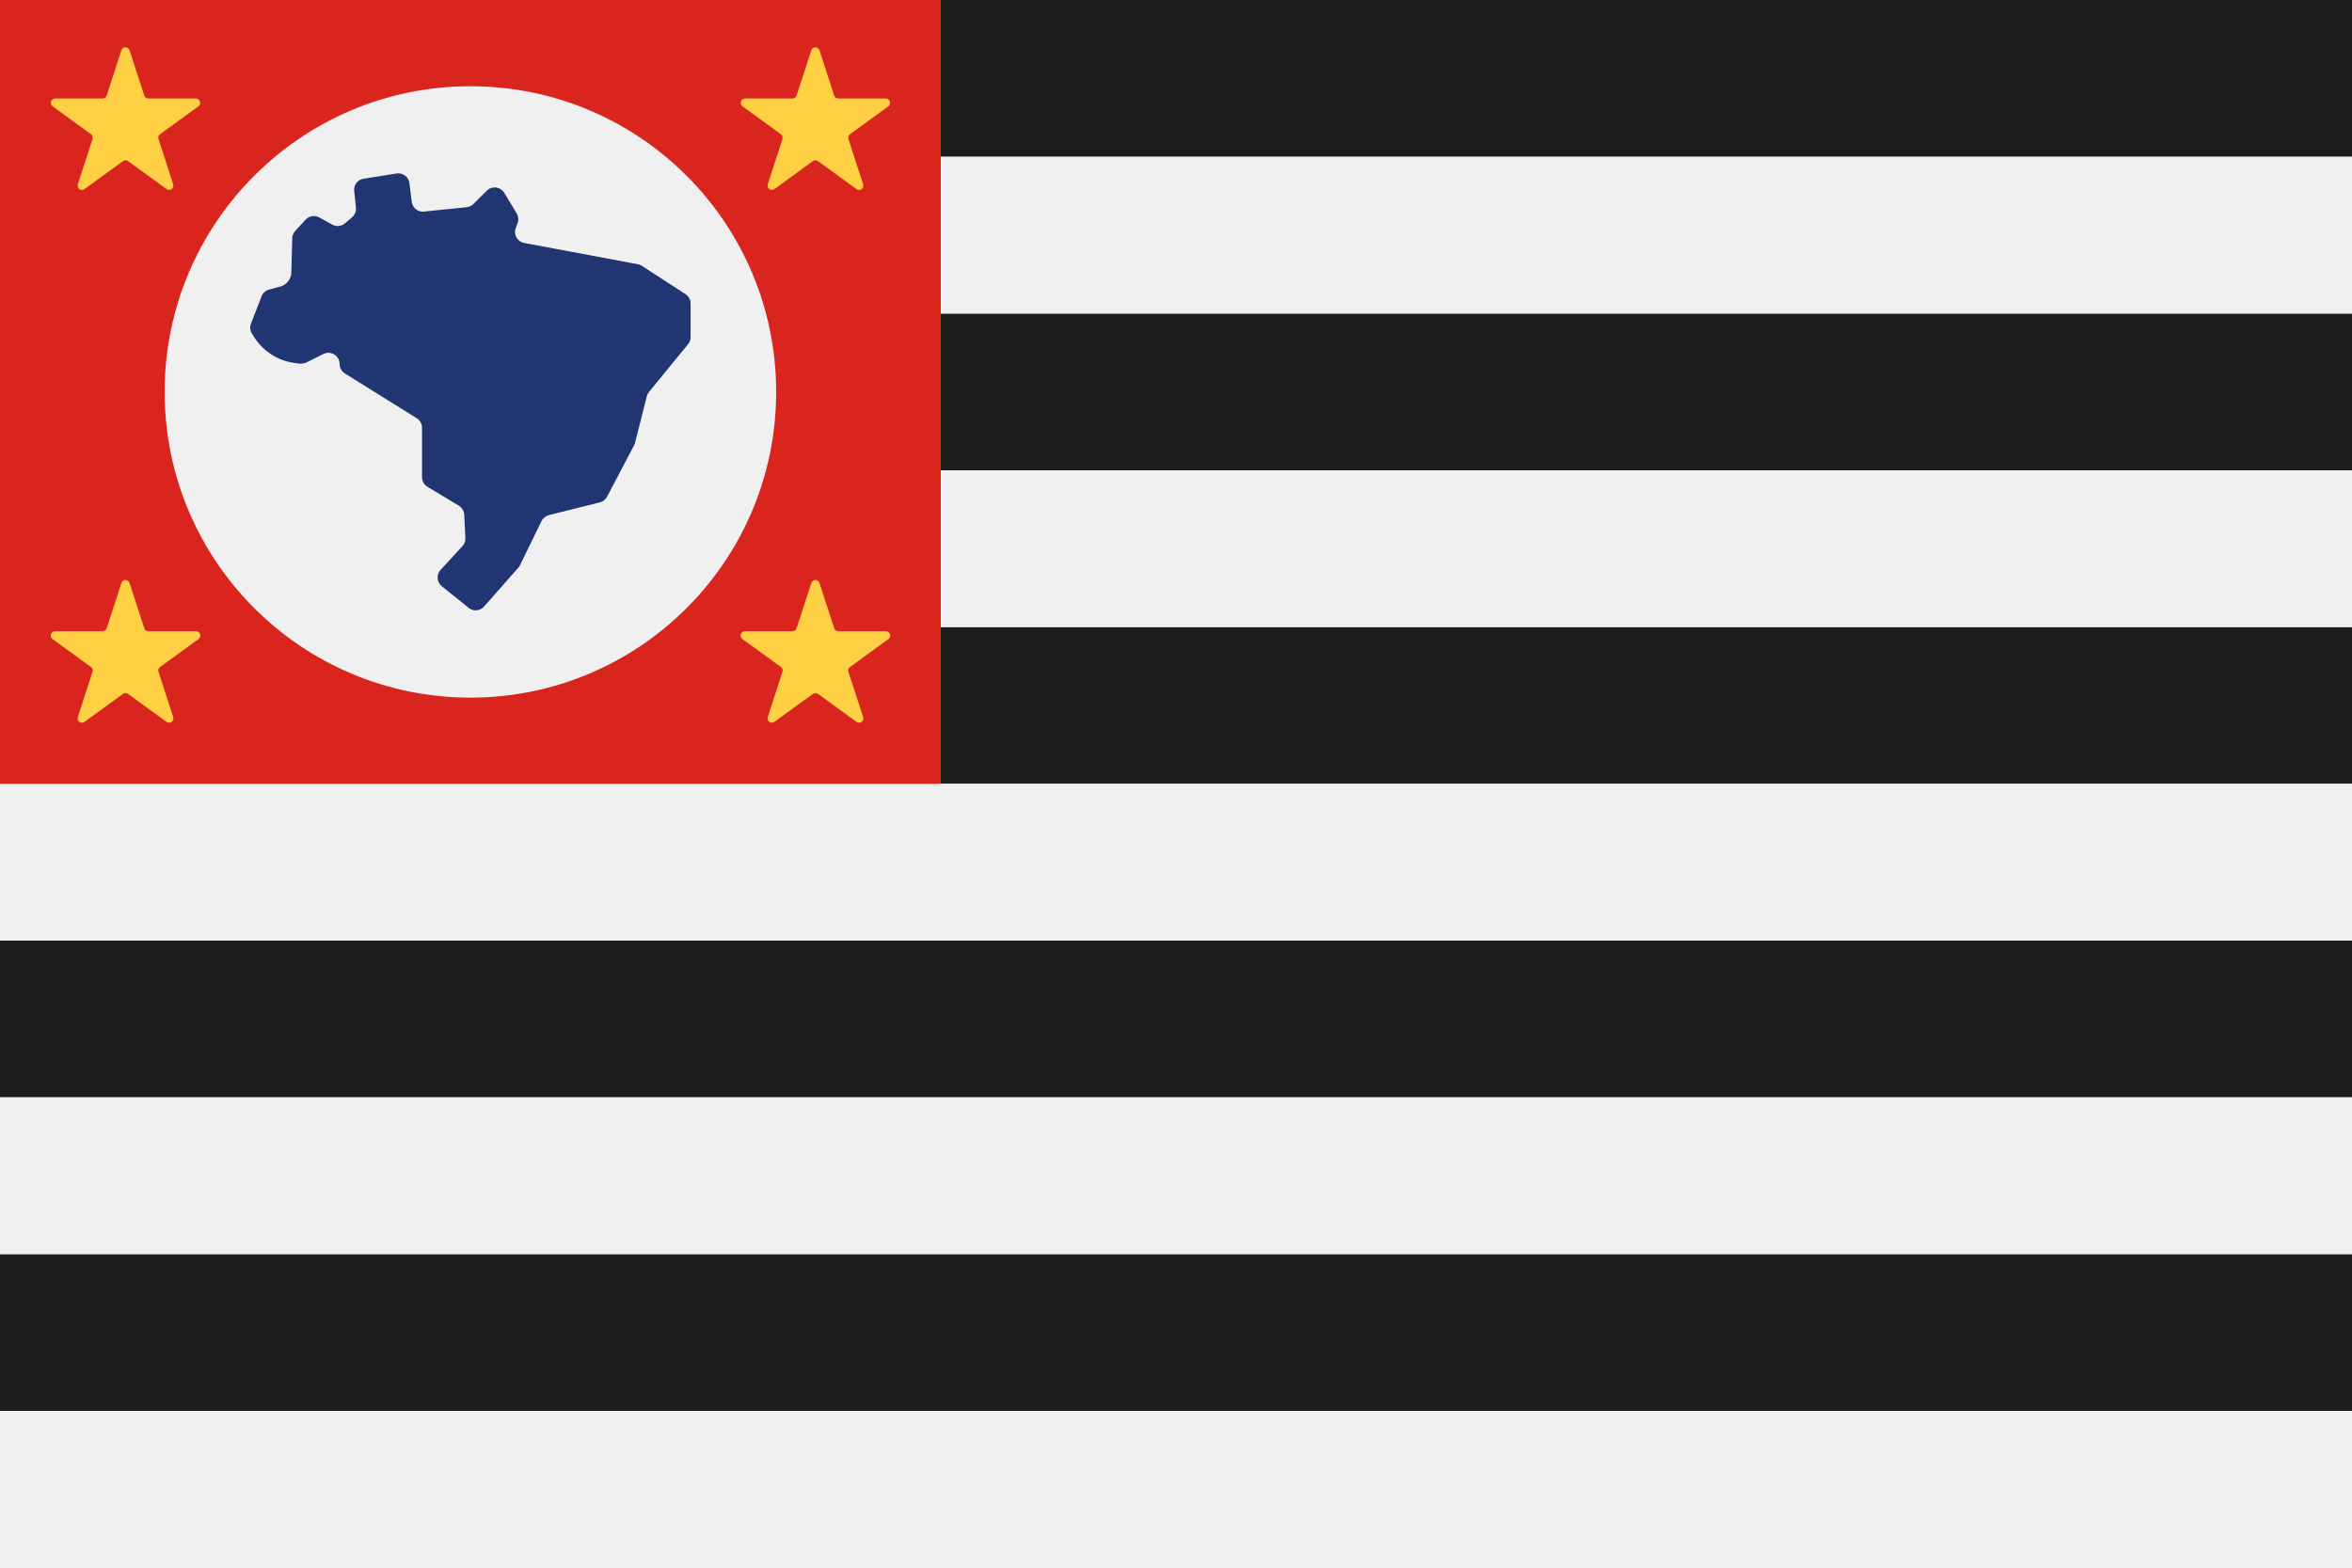
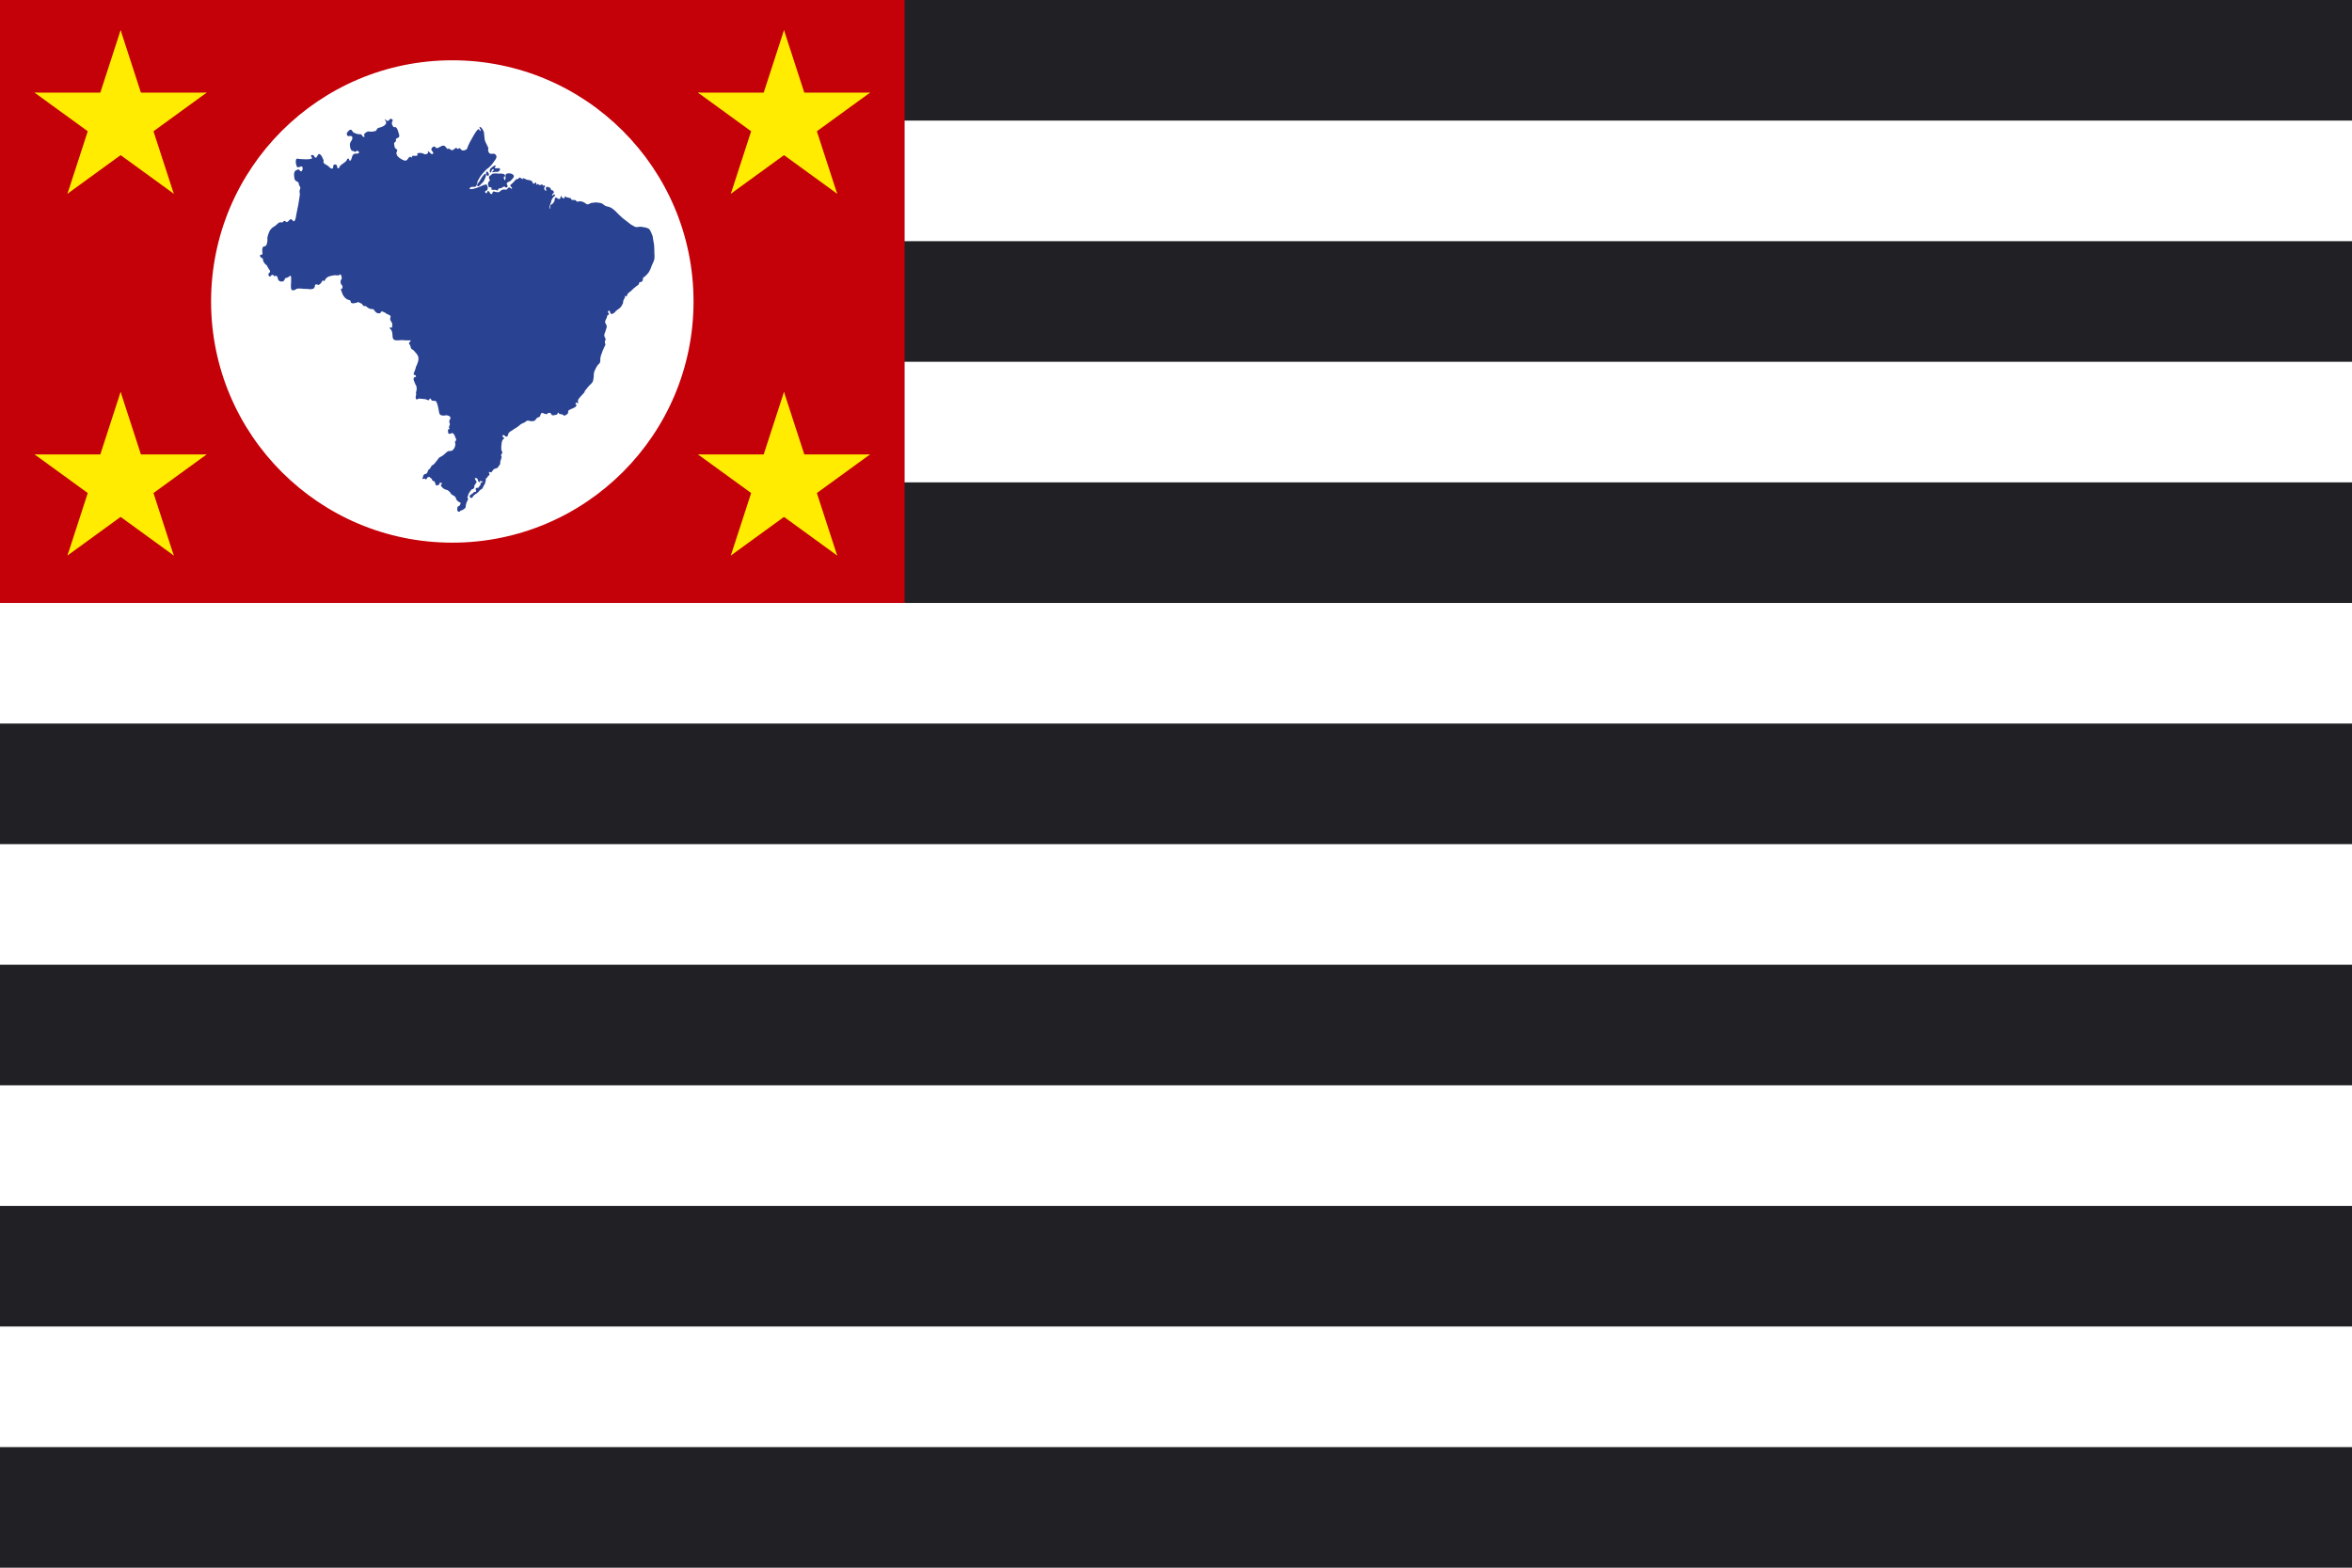
- <svg xmlns="http://www.w3.org/2000/svg" id="full" viewBox="0 0 300 200">
+ <svg xmlns="http://www.w3.org/2000/svg" xmlns:xlink="http://www.w3.org/1999/xlink" width="780" height="520" viewBox="0 0 1950 1300">
  <defs>
-     <style>.cls-1{fill:#1d1d1b;}.cls-2{fill:#f0f0f0;}.cls-3{fill:#d9251d;}.cls-4{fill:#ffcf44;}.cls-5{fill:none;}.cls-6{fill:#213572;}</style>
+     <g id="star" transform="scale(75)">
+       <g id="cone">
+         <polygon id="triangle" fill="#FFEC00" points="0,0 0,1 .5,1" transform="translate(0,-1) rotate(18)" />
+         <use xlink:href="#triangle" transform="scale(-1,1)" />
+       </g>
+       <g id="cone2">
+         <use xlink:href="#cone" transform="rotate(72)" />
+         <use xlink:href="#cone" transform="rotate(216)" />
+       </g>
+       <use xlink:href="#cone2" transform="rotate(72)" />
+     </g>
  </defs>
-   <rect class="cls-1" x="120" width="180" height="20" />
-   <rect class="cls-1" x="120" y="40" width="180" height="20" />
-   <rect class="cls-1" x="120" y="80" width="180" height="20" />
-   <rect class="cls-1" y="120" width="300" height="20" />
-   <rect class="cls-1" y="160" width="300" height="20" />
-   <rect class="cls-2" y="100" width="300" height="20" />
-   <rect class="cls-2" x="120" y="60" width="180" height="20" />
-   <rect class="cls-2" x="120" y="20" width="180" height="20" />
-   <rect class="cls-2" y="140" width="300" height="20" />
-   <rect class="cls-2" y="180" width="300" height="20" />
-   <rect class="cls-3" width="120" height="100" />
-   <circle class="cls-2" cx="60" cy="50" r="39" />
-   <path class="cls-4" d="M16.51,6.37l1.89,5.81a.55.55,0,0,0,.53.38H25a.56.56,0,0,1,.32,1l-4.9,3.56a.54.54,0,0,0-.2.62l1.87,5.76a.55.55,0,0,1-.85.62l-4.9-3.56a.57.57,0,0,0-.66,0l-4.9,3.56a.55.55,0,0,1-.85-.62l1.87-5.76a.55.55,0,0,0-.2-.62l-4.9-3.56a.56.56,0,0,1,.32-1h6.06a.55.55,0,0,0,.53-.38l1.89-5.81a.54.54,0,0,1,1,0" />
-   <circle class="cls-5" cx="16" cy="16.04" r="10" />
-   <path class="cls-4" d="M104.51,6.37l1.89,5.81a.55.55,0,0,0,.53.38H113a.56.56,0,0,1,.32,1l-4.9,3.56a.54.54,0,0,0-.2.62l1.87,5.76a.55.55,0,0,1-.85.62l-4.9-3.56a.57.57,0,0,0-.66,0l-4.9,3.56a.55.55,0,0,1-.85-.62l1.87-5.76a.55.55,0,0,0-.2-.62l-4.9-3.56a.56.56,0,0,1,.32-1h6.06a.55.55,0,0,0,.53-.38l1.89-5.81a.54.54,0,0,1,1,0" />
-   <circle class="cls-5" cx="104" cy="16.04" r="10" />
-   <path class="cls-4" d="M16.51,74.33l1.89,5.81a.56.56,0,0,0,.53.39H25a.55.55,0,0,1,.32,1l-4.9,3.56a.54.54,0,0,0-.2.62l1.87,5.76a.55.55,0,0,1-.85.62l-4.9-3.56a.57.57,0,0,0-.66,0l-4.9,3.56a.55.55,0,0,1-.85-.62l1.87-5.76a.55.55,0,0,0-.2-.62l-4.9-3.56a.55.55,0,0,1,.32-1h6.06a.56.56,0,0,0,.53-.39l1.89-5.81a.54.54,0,0,1,1,0" />
-   <circle class="cls-5" cx="16" cy="84" r="10" />
-   <path class="cls-4" d="M104.51,74.33l1.89,5.81a.56.56,0,0,0,.53.39H113a.55.55,0,0,1,.32,1l-4.9,3.56a.54.54,0,0,0-.2.62l1.87,5.76a.55.55,0,0,1-.85.62l-4.9-3.56a.57.57,0,0,0-.66,0l-4.9,3.56a.55.55,0,0,1-.85-.62l1.87-5.76a.55.55,0,0,0-.2-.62l-4.9-3.56a.55.55,0,0,1,.32-1h6.06a.56.56,0,0,0,.53-.39l1.89-5.81a.54.54,0,0,1,1,0" />
-   <circle class="cls-5" cx="104" cy="84" r="10" />
-   <path class="cls-6" d="M66.17,72.36l-4.41,5a1.42,1.42,0,0,1-2,.17l-3.41-2.74a1.43,1.43,0,0,1-.17-2.07L59,69.66a1.46,1.46,0,0,0,.36-1l-.15-3a1.42,1.42,0,0,0-.69-1.15l-4-2.41a1.42,1.42,0,0,1-.69-1.22V54.58a1.43,1.43,0,0,0-.67-1.22L44,47.65a1.44,1.44,0,0,1-.68-1.22h0a1.43,1.43,0,0,0-2.07-1.27L39,46.28a2,2,0,0,1-1.15.06,7.27,7.27,0,0,1-5.66-3.71A1.42,1.42,0,0,1,32,41.32l1.36-3.52a1.44,1.44,0,0,1,1-.87l1.55-.42A2,2,0,0,0,37.15,35l.13-4.66a1.42,1.42,0,0,1,.39-.89L39,28a1.44,1.44,0,0,1,1.72-.26l1.62.89A1.42,1.42,0,0,0,44,28.49l.9-.76a1.46,1.46,0,0,0,.5-1.24l-.22-2.14a1.42,1.42,0,0,1,1.2-1.55l4.2-.67a1.42,1.42,0,0,1,1.64,1.23l.3,2.38A1.42,1.42,0,0,0,54,27l5.54-.57a1.43,1.43,0,0,0,.86-.42l1.68-1.68a1.44,1.44,0,0,1,2.24.27l1.58,2.62a1.45,1.45,0,0,1,.12,1.25l-.25.66A1.42,1.42,0,0,0,66.88,31l14.58,2.73A1.53,1.53,0,0,1,82,34l5.44,3.53a1.41,1.41,0,0,1,.65,1.2v4.26a1.44,1.44,0,0,1-.32.91l-5,6.12a1.42,1.42,0,0,0-.28.58L81,56.5a1.51,1.51,0,0,1-.13.33l-3.44,6.54a1.42,1.42,0,0,1-.92.72L70,65.72a1.44,1.44,0,0,0-.94.78L66.38,72A1.11,1.11,0,0,1,66.17,72.36Z" />
+   <rect fill="#FFF" width="1950" height="1300" />
+   <line x1="975" x2="975" y2="1300" style="stroke:#212125;stroke-dasharray:100,100;stroke-width:1950;" />
+   <path fill="#FFF" d="M0 0 765 510H0z" />
+   <rect fill="#C40008" width="750" height="500" />
+   <use xlink:href="#star" x="100" y="100" />
+   <use xlink:href="#star" x="100" y="400" />
+   <use xlink:href="#star" x="650" y="100" />
+   <use xlink:href="#star" x="650" y="400" />
+   <circle fill="#FFF" cx="375" cy="250" r="200" />
+   <path id="map" fill="#294292" transform="translate(375,250) scale(0.232)" d="M-672,-138c2,4,6,6,9,9,2,3,4,7,6,11s6,7,6,11c0,3-5,5-6,8,0,2,0,4,1,7l3,3c4,0,5-4,8-6h5c2,1,2,5,4,5,1,1,3-3,5-2,2,0,4,1,5,3,3,4,2,9,5,13,2,3,6,4,10,5,3,0,7-1,9-3,3-3,3-7,5-9s5-1,7-2,4-3,7-4c1-1,4-4,5-3,3,4,2,9,2,13,1,12-3,25,1,36,1,4,7,3,11,2s7-5,11-5c5-1,10,0,14,0,6,1,13,1,19,1,7,1,14,2,21,0,3,0,6-4,7-7,2-2,0-6,2-8,1-1,5-1,7-1s3,3,4,2c4-1,7-4,9-6,3-3,4-8,7-10,2-1,4,3,5,2,3-2,4-6,6-9,3-3,7-6,10-7,5-2,11-3,16-4,3,0,5-1,8-1s6,1,9,1c2,0,4-2,6-2,1-1,3-3,4-1,3,3,4,9,4,13s-4,6-4,9c-1,4,0,8,1,11s4,4,5,7,1,6,0,9c-1,2-5,1-5,3,0,4,2,7,3,10,2,4,2,8,5,12,3,5,7,10,12,13,4,3,9,3,13,5,2,2,1,7,4,9s7,2,10,1c4,0,7-1,10-2,1,0,2-2,4-2,4,1,9,4,13,6,3,2,4,6,7,8,3,1,6-1,8,1,4,1,6,6,10,7,3,2,7,3,10,3,2,1,5-1,7,1,4,3,6,9,11,12,3,2,8,3,13,2,2-1,2-6,5-6,4-1,7,2,11,3,3,2,6,4,9,6,4,2,10,3,12,7,2,3-2,8-1,12,1,5,5,9,7,14,1,3,0,8,0,12,0,1,1,2,0,3-3,1-6-1-8,0-1,1,0,4,1,5,1,2,4,3,5,6,2,4,3,9,3,14,1,4,0,8,1,11,1,4,4,8,7,9,8,2,17,0,26,0,8,1,16,1,24,1,2,1,7-2,7,1,1,3-5,5-6,9,0,3,3,5,4,7,2,4,2,9,4,12s5,4,8,6c3,3,5,6,8,9s6,7,8,11,2,8,2,13c0,4-1,8-3,12-1,5-4,10-6,15-1,6-3,11-5,16-1,3-4,7-3,10s5,3,7,4c1,2,2,4,1,5-1,2-4,0-6,2s-3,6-2,9c0,4,3,7,4,11,1,2,2,4,3,7,1,2,3,4,3,7,1,4,1,8,0,13,0,2-1,4-2,7,0,2,1,5,1,7,0,3-2,6-2,9s0,7,3,9c3,1,6-3,9-3s7,1,11,1c3,1,7,0,10,1,3,0,5,2,7,2,2,1,5,2,7,2,2-1,2-7,5-6,3,0,3,5,6,7,4,2,10,0,14,2,3,3,5,9,6,13,3,8,3,15,5,23,1,4,1,10,5,13,2,2,7,2,11,3,5,0,10-2,14-1s10,3,11,7c2,5-4,10-4,15,0,4,3,7,2,11,0,3-3,6-3,10-1,2,3,3,2,5s-4,1-5,3-1,5,0,8c0,3,0,6,3,7,4,1,10-4,14-2,5,3,7,10,9,15,2,3,3,7,3,10-1,2-4,3-4,5-1,3,1,6,1,10,0,3-1,6-2,9-2,4-3,7-6,10-2,2-4,3-7,4s-7,0-11,1c-4,2-7,6-10,8s-5,5-8,7c-4,3-9,5-14,8-2,2-3,5-6,8-2,3-5,6-7,9-2,2-3,4-5,6-3,3-6,4-9,6-2,3-3,7-5,9-2,3-5,4-7,7s-2,8-5,11-8,2-10,5c-3,2-3,6-4,9-1,2-3,5-1,6,2,2,5-2,7-1,2,0,3,3,4,3,2,0,3-2,4-3s1-3,2-4c2-1,5-2,7-2s2,3,4,4c1,1,3,1,4,2,2,2,1,5,3,7s6,2,7,3c2,2,2,5,3,7,1,3,2,6,3,7s3,1,5,0c1,0,3-1,5-2,1-1,2-1,2-2,1-1,0-3,0-4,1-1,2-1,3-1,2,0,6,0,6,2,1,2-3,4-4,6,0,2,1,4,2,5,3,4,7,8,12,10,3,2,8,2,11,4s6,5,8,7c2,3,3,6,6,8,3,3,8,3,11,7,4,3,4,9,7,13,8,11,19,5,11,18,0,1-2,2-3,3-2,1-3,1-4,2-1,2-2,3-2,5s-1,5,0,8c0,2,2,4,3,5,2,1,3,1,5,0,1,0,2-2,3-3,3-1,6-2,8-3,3-2,7-4,9-7,2-2,2-5,2-8,1-2,1-4,1-6,1-2,2-4,2-6,2-4,5-8,5-12,1-2-2-4-2-7,0-2,2-3,2-4,1-3,1-6,3-9,2-4,6-9,9-13,2-2,5-2,6-3,2-1,3-2,4-4s0-5,1-8,4-5,5-8c1-2,3-3,3-6,0-1-2-2-2-3-2-2-3-4-4-7,0-1-1-2,0-3,3,0,6,0,8,2,3,3,2,7,4,10,2,2,4,3,5,3,2,0,1-2,1-3,1-1,0-4,1-3,2,0,2,3,4,4,1,0,2-3,3-2s1,3,0,5c-1,1-5,0-6,2-1,1,1,4,0,6s-3,3-5,6c-1,1,0,3-2,4-3,2-8,0-10,3s2,8,1,11c-1,2-5,1-7,2s-3,3-4,4c-3,3-8,5-11,8-1,2-1,5,0,7,2,2,6,3,8,1,2,0,2-4,4-6s5-4,7-6c4-2,7-4,10-7,3-2,4-5,6-7,3-3,6-3,8-5,3-4,5-8,7-13,2-2,4-5,4-8,2-4,2-8,3-12,0-1-1-3,0-4,1-2,4-2,5-4,1-1,1-3,2-4,2-3,5-3,6-6,1-2-2-5-2-7,0-1,0-3,1-3,2,0,4,2,7,2,2-1,3-4,4-5,2-3,4-5,6-7,4-2,8-2,12-4,2-2,4-5,6-8,1-2,3-4,4-6,1-4,0-8,1-11,1-5,4-9,4-14,1-3-2-4-2-7,1-3,5-6,5-10,0-2-3-4-3-6-1-4-1-8-1-12s0-7,1-11c0-5,1-9,3-14,1-3,6-4,6-8,0-2-4-3-6-5v-3c1-1,2-2,3-3,4,0,8,7,12,6,6-1,5-10,8-14,4-4,8-6,13-9,5-4,11-7,17-11,3-2,6-5,9-7,2-2,4-4,7-5,3-2,7-3,11-5,3-2,6-6,10-6,4-1,9,2,13,2s9,0,12-2c4-2,5-7,8-9,3-3,8-3,11-6,2-2,1-5,3-8,1-2,2-4,4-5,3,0,6,2,9,3,2,0,5,2,8,2,2,0,4-4,7-5,2,0,5,0,7,1s2,4,4,6c1,1,3,2,5,2,5-1,11-1,15-4,2-1,1-5,3-6,2,0,3,4,5,5,3,1,8,1,11,2s4,5,6,4c5-1,10-4,13-8,2-3,0-8,2-10,2-3,6-3,8-5,7-3,14-5,19-10,2-1,1-4,1-6s-3-2-3-3c0-2,2-5,4-5s4,5,5,3c2-2-1-6,0-10,0-1,1-3,2-5,3-4,6-8,10-12,3-4,8-8,11-12,1-2,1-5,3-7,4-5,9-11,13-16,5-5,10-9,13-14s3-11,4-17c1-4,0-9,1-14s2-10,5-14c2-6,6-11,9-16,3-3,7-6,8-10,2-4,0-9,1-13,1-9,4-17,7-24,2-7,6-13,8-19,1-2,3-4,3-6,0-4-2-7-2-11,0-3,3-6,3-9-1-5-5-9-5-14,0-4,2-9,4-13,1-7,5-13,5-19s-6-10-6-16c0-5,4-10,6-15,1-3,1-6,2-8,2-2,6-3,6-5,0-3-4-5-4-8,0-2,3-5,5-4,4,2,2,9,6,11,3,2,8-1,11-3s5-6,8-8c5-5,11-7,15-12,4-4,6-10,9-15v-1c0-3,1-7,2-10s4-6,5-10c1-2-1-4,0-5,2-1,4,3,5,2,3-2,3-7,5-10,3-3,7-6,11-9,6-6,12-12,19-17,3-2,6-4,9-7,2-2,1-6,3-8,2-1,5,0,7-1,2-2,4-4,5-7,1-1-1-4,0-6,4-5,10-8,14-13,4-4,8-9,10-14,4-6,5-12,8-19s7-14,9-22c1-8,1-16,0-23,0-10,0-19-1-29-1-5-2-11-3-17-1-4-1-8-2-13-3-8-6-16-10-23-2-3-5-5-8-6-8-3-16-4-24-5-6-1-12,2-18,1-7-2-13-7-19-10-7-5-12-10-18-14-7-5-13-10-19-16-6-5-11-11-17-17-5-4-10-9-16-12-6-4-14-4-21-7-4-3-8-7-13-9-6-2-12-2-18-3-6,0-13,1-19,2-4,1-8,5-13,5-5-1-9-6-14-8-3-1-7-3-11-3-4-1-9,2-13,1-2-1-3-5-5-5-4-2-9,0-13-1-2-1-2-5-4-6-5-2-11-2-16-4-1,0-2-3-4-3-2,1-1,6-3,7-3,1-6-1-8-3-2-1-1-6-3-5-3,2-2,7-4,10-2,1-4,1-6,0-2,0-4-2-5-3-2-1-4-2-6-1-2,3-2,8-3,12-2,3-3,6-6,9-2,2-6,3-8,6-2,4-1,17-3,13-2-5,0-11,2-16,0-2,2-5,3-8,1-2,0-4,1-6,1-3,3-6,5-9,1-2,3-4,5-6,1-1,4-2,4-3-1-2-3-4-5-4-2,1-4,6-6,4-2-1,1-4,2-6s4-3,4-5c0-3-2-5-4-7-1-1-4,0-5-1-2-3-3-7-5-9-1-1-3,0-4-1-2,0-3-3-5-2-3,0-5,2-6,5s4,8,1,9c-4,1-6-5-7-8s4-5,4-8c-1-2-3-3-6-3-1-1-1,2-2,2-2-1,0-5-2-5-3-1-6,2-9,2s-6-4-9-4c-1,0-2,4-3,3-2-2,0-7-2-8-3-1-6,5-9,4s-3-8-7-10c-5-3-10-3-16-4-5-2-10-5-15-6-2,0,3,5,1,4-4,0-8-5-12-6-3,0-4,4-5,4-3,2-6,1-8,3-3,1-4,4-6,6-3,3-6,6-9,9-2,2-6,4-6,6,0,5,9,8,6,11-2,3-7-4-10-4-4,1-6,6-9,8-2,1-3,0-4,0-4,0-8-1-12,1-4,1-7,6-11,8-3,1-6,0-9,0-4,0-8-3-12-2-3,2-2,10-6,9-6,0-7-10-12-11-3-1-3,7-6,8s-5-3-5-6c1-3,7-3,9-7,1-3,1-8,0-11s-2-7-5-7c-8,0-15,5-23,8-7,2-15,6-22,7-5,1-10,3-14,0-2-1,3-5,5-6,5-2,12,1,17-2,4-4,4-10,6-16,0-1,0-3,1-4,4-7,8-15,13-21,6-8,12-14,19-21,3-3,8-5,11-9,6-5,10-11,14-17,4-5,9-11,10-18,0-4-3-8-6-10-6-3-13,1-18-2-4-2-5-7-6-11-1-2,1-4,1-7-1-4-3-8-5-12-3-6-6-11-8-18-1-6-1-12-2-18-1-4,0-9-2-13-3-6-7-15-14-16-4,0,5,10,3,14-2,3-5-7-8-6-7,5-11,14-16,21-5,9-10,18-15,27-2,5-4,9-6,13s-2,9-5,11c-4,3-10,5-15,4s-6-7-10-8c-2-1-4,3-6,3s-4-4-6-4c-6,1-9,8-14,8-5,1-8-4-13-6-1,0-3,3-4,2-5-3-8-12-14-12-8-1-16,8-24,9-4,0-7-7-10-6-5,1-9,5-10,10,0,5,7,9,7,14,0,2-4,4-6,3-5-2-8-9-13-10-2-1,2,5,0,7s-7,4-11,4c-3,0-6-4-10-4-5-1-12-2-17,1-2,1,3,6,0,7-5,3-13,0-19,2-2,0,2,4,0,5-3,1-6-3-8-2-6,3-7,11-13,13-4,2-10-1-14-3-6-3-12-7-16-12-3-3-4-7-5-11,0-4,4-8,3-12-1-3-7-4-8-7-2-5-3-12-3-17,1-3,5-4,6-6,2-3-1-6,1-9,3-4,10-4,11-8,2-6-2-11-3-17-1-4-3-8-4-11-2-2-3-5-5-6s-6,1-8-1c-4-4-6-9-6-14-1-4,4-7,3-11-1-2-5-4-8-4-3,1-4,5-7,7-2,1-4,1-6,0-3-1-5-7-6-5-2,3,3,6,3,9,1,3,1,6-1,8-3,4-7,7-12,9-5,3-12,3-17,6-3,2-3,7-6,9-4,2-10,2-14,3-6,1-11-2-16,0s-9,5-12,9c-1,3,2,6,1,9-1,2-4,1-5,0-3-2-4-7-7-8-3-2-7,0-10-1-6-1-12-3-17-6-4-2-5-10-10-10s-10,6-13,11c-2,3-1,9,2,11,4,3,11-2,15,2,3,2,2,7,1,11-1,3-3,5-5,8-1,3-3,6-3,10,0,5,1,9,2,14,1,3,2,5,4,7,1,2,4,2,6,2,2,1,5,4,8,3,2,0,4-4,6-4,4,1,9,6,6,8-5,5-14,0-19,5-7,5-5,18-12,23-3,3-3-8-7-8s-5,7-8,10c-7,6-14,10-20,15-3,3-4,11-8,10-5,0-2-9-6-12-3-2-7-3-10,0s0,13-5,13c-7,1-11-7-17-11-5-3-11-5-14-10-2-2,1-6,0-9-4-8-7-19-15-22-6-2-7,12-13,13-4,1-5-7-9-9-3-1-7-1-8,2s7,9,3,10c-13,5-27,2-41,2-5,0-13-4-15,1-3,8-1,18,3,27,1,3,7,0,10,0,3-1,6-3,8-1,3,2,2,7,2,10-1,3-3,7-6,7s-5-7-9-7c-5,1-12,4-14,9-3,8-1,17,0,25,1,3,3,5,6,8,2,1,6,1,7,4,3,3,2,7,4,11,1,3,4,5,4,8,0,5-3,9-3,14,0,4,2,9,1,13-3,22-7,45-12,67-2,9-2,20-8,26-3,3-8-8-12-7-6,1-8,9-14,10-3,1-6-5-9-4-3,0-4,4-7,5-3,2-7-1-10,0-6,3-10,8-15,12s-11,6-15,11c-5,5-8,12-10,18-2,5-3,10-4,15,0,4,1,8,0,12-1,5-1,11-5,15-2,4-9,2-11,6-3,5-2,11-2,16,0,3,2,7,0,9-2,3-7,1-8,4-1,2,1,5,2,7,2,2,5,2,7,4s1,6,2,8c1,3,2,6,4,8zm770-293c3-5,6-11,10-16,3-3,8-12,11-9,4,5-1,13-3,18-2,6-6,12-11,16-4,4-11,14-15,9-5-5,5-12,8-18zm33-14c-1,4,3,8,3,12-1,4-6,6-6,9-1,5,0,11,3,15,2,2,7,0,9,2s-2,6,0,7c5,2,10,0,14,1,3,0,5,3,8,2,2,0,1-4,3-6,4-2,8-1,11-3,4-1,6-5,10-5,2,0,3,4,6,4,2,0,5-2,6-5,0-3-5-8-3-11,3-5,11-5,15-10s13-12,9-18c-5-7-18-9-26-5-6,4,0,16-5,22-2,3-4-7-4-11,0-2,5-1,5-3,0-3-2-6-4-7-7-3-14-2-21-2-6-1-13-1-19,0-3,1-5,4-8,6-2,2-6,3-6,6zm19-18c6-1,12,1,16-2,3-2,6-8,4-10-5-4-13,1-18-2-2-2,6-9,3-9-6,0-11,4-15,8-3,2-6,5-6,9-1,3,0,7,3,8,2,1,2-4,3-6,2-2,2-5,5-6,1-1,4,1,3,3,0,3-6,5-5,7,0,3,5,0,7,0zm-27-1c-4,1-2,10,0,13s8,1,8-1c0-5-3-13-8-12z" />
</svg>
